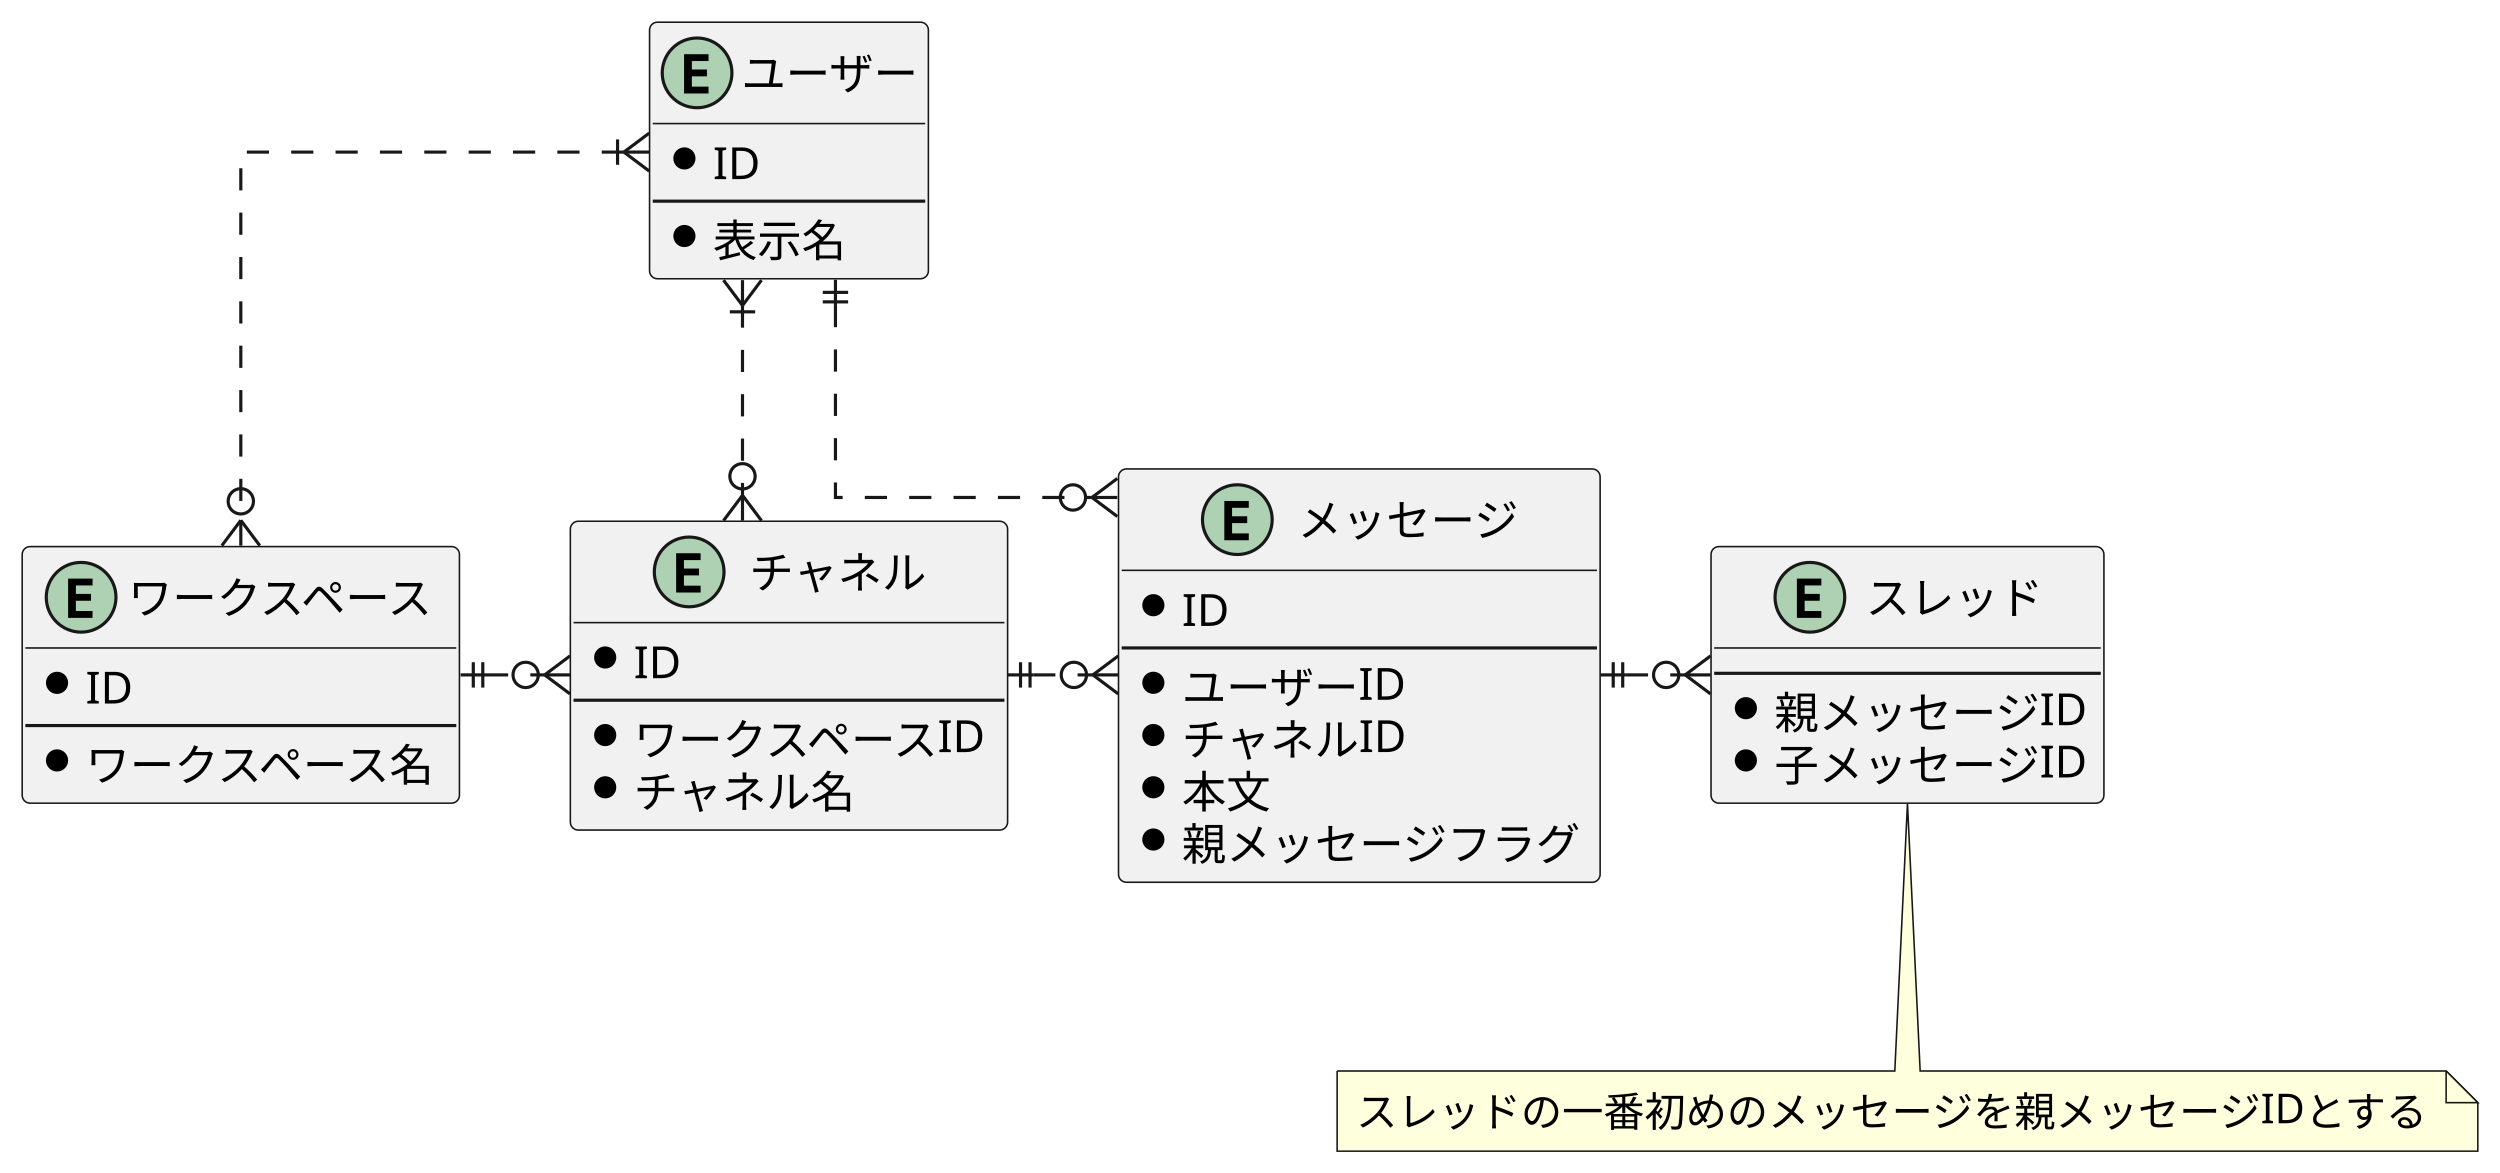
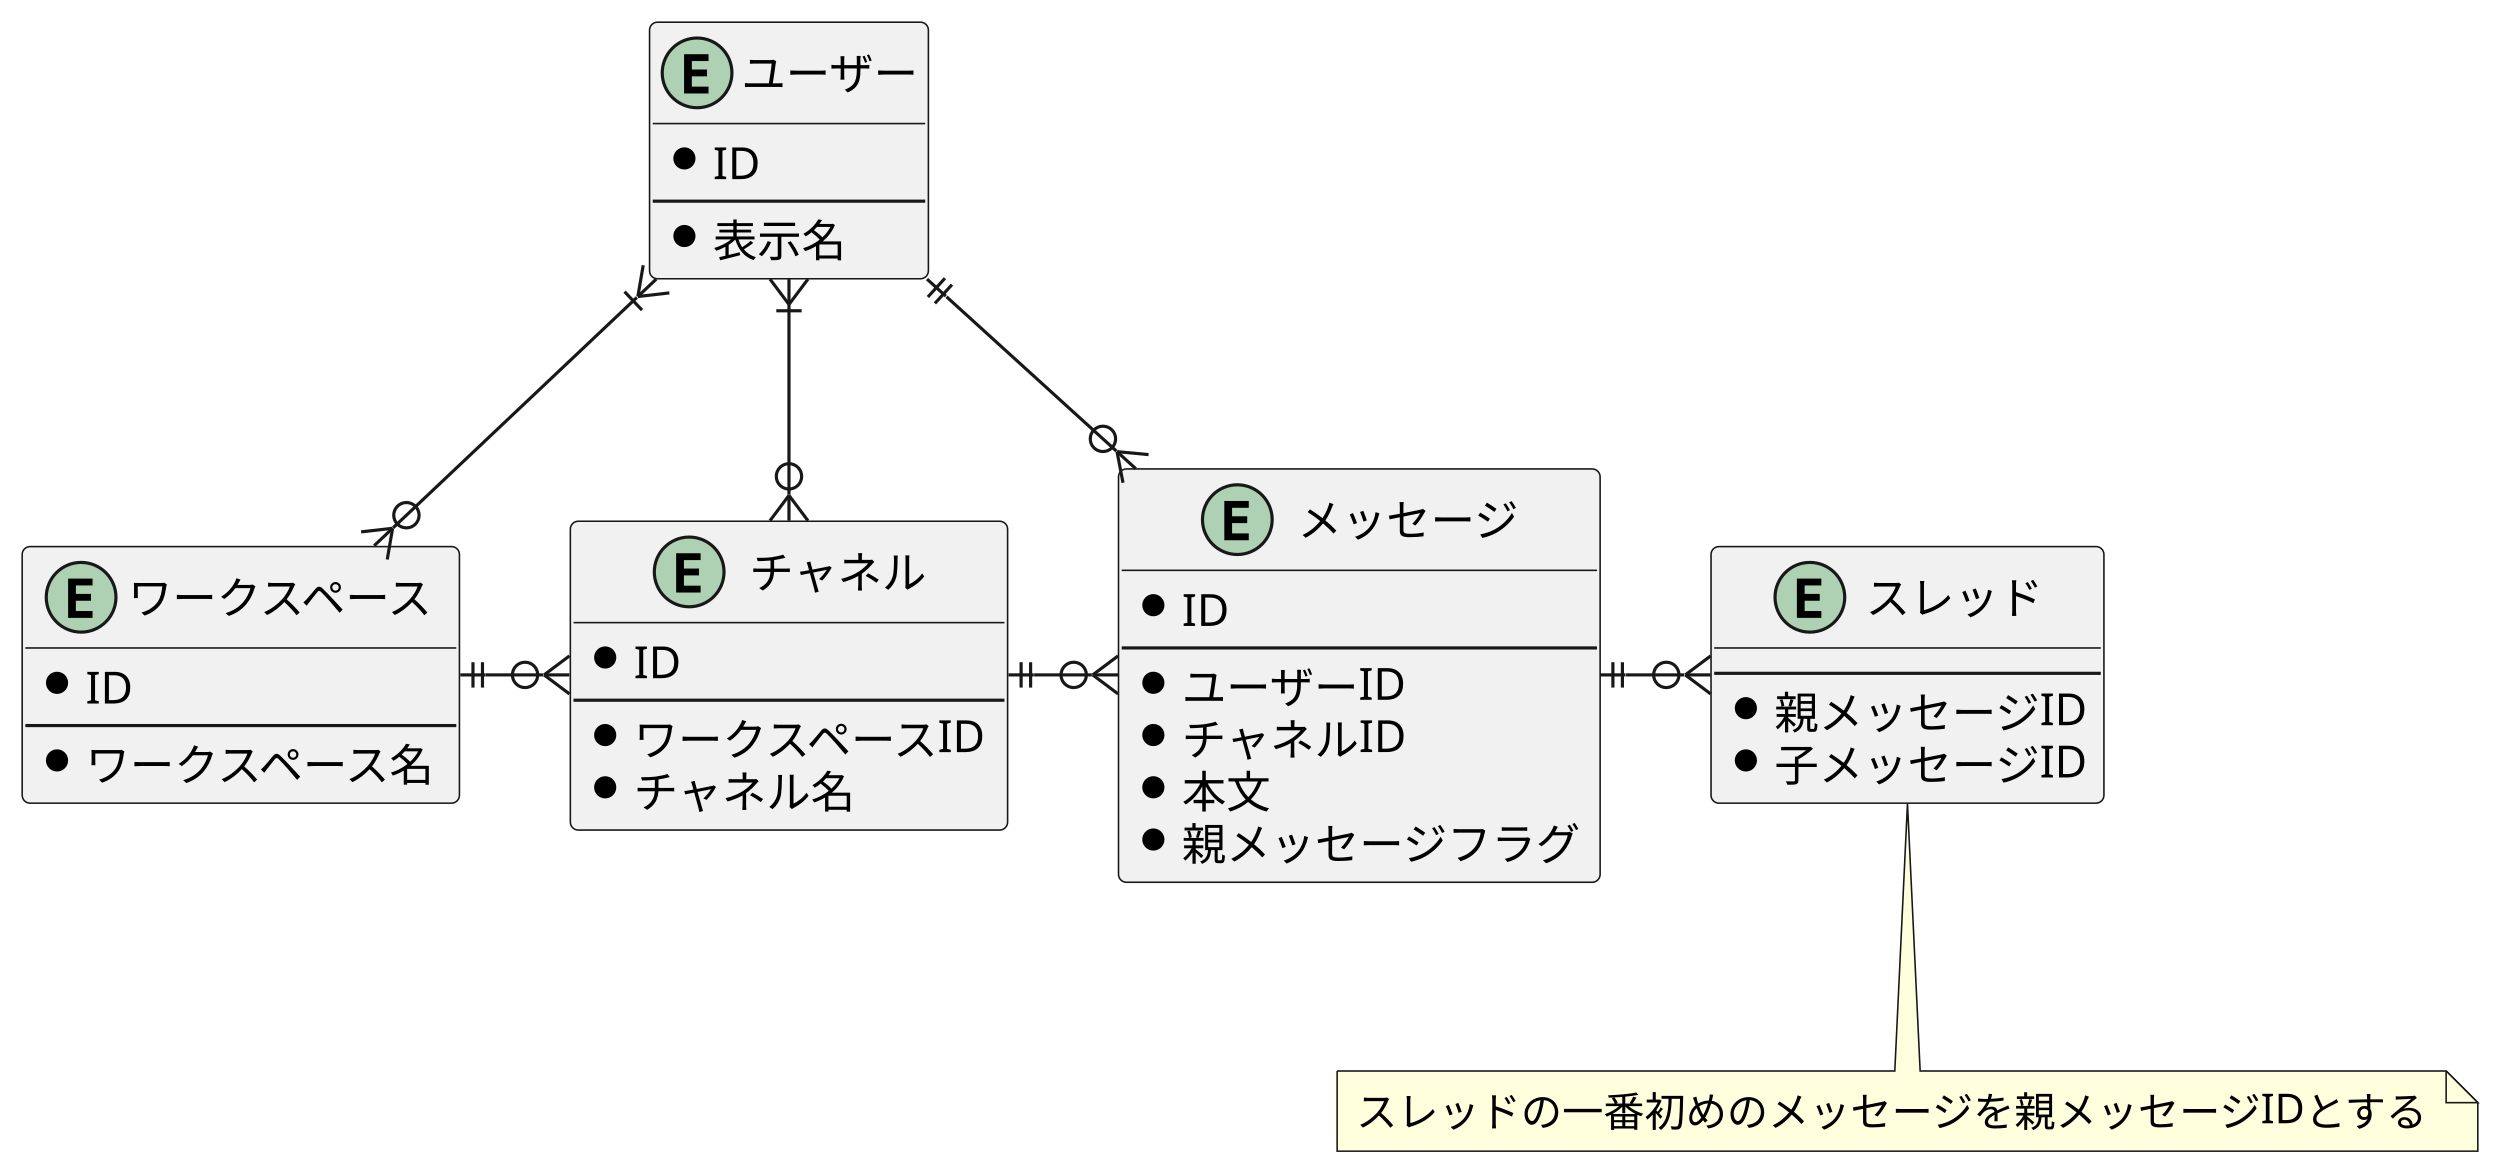
<svg xmlns="http://www.w3.org/2000/svg" contentStyleType="text/css" height="370px" preserveAspectRatio="none" style="width:789px;height:370px;background:#FFFFFF;" version="1.1" viewBox="0 0 789 370" width="789px" zoomAndPan="magnify">
  <defs />
  <g>
    <g id="elem_ワークスペース">
      <rect codeLine="8" fill="#F1F1F1" height="80.977" id="ワークスペース" rx="2.5" ry="2.5" style="stroke:#181818;stroke-width:0.5;" width="138" x="7" y="172.5" />
      <ellipse cx="25.6" cy="188.5" fill="#ADD1B2" rx="11" ry="11" style="stroke:#181818;stroke-width:1.0;" />
      <path d="M29.214,195 L21.494,195 L21.494,182.607 L29.214,182.607 L29.214,184.765 L23.943,184.765 L23.943,187.438 L28.716,187.438 L28.716,189.596 L23.943,189.596 L23.943,192.842 L29.214,192.842 Z " fill="#000000" />
      <text fill="#000000" font-family="sans-serif" font-size="14" lengthAdjust="spacing" textLength="98" x="40.4" y="193.791">ワークスペース</text>
      <line style="stroke:#181818;stroke-width:0.5;" x1="8" x2="144" y1="204.5" y2="204.5" />
      <ellipse cx="18" cy="215.5" fill="#000000" rx="3" ry="3" style="stroke:#000000;stroke-width:1.0;" />
      <text fill="#000000" font-family="sans-serif" font-size="14" lengthAdjust="spacing" textLength="14" x="27" y="222.035">ID</text>
      <line style="stroke:#181818;stroke-width:1.0;" x1="8" x2="144" y1="228.988" y2="228.988" />
      <ellipse cx="18" cy="239.988" fill="#000000" rx="3" ry="3" style="stroke:#000000;stroke-width:1.0;" />
      <text fill="#000000" font-family="sans-serif" font-size="14" lengthAdjust="spacing" textLength="112" x="27" y="246.523">ワークスペース名</text>
    </g>
    <g id="elem_チャネル">
      <rect codeLine="14" fill="#F1F1F1" height="97.465" id="チャネル" rx="2.5" ry="2.5" style="stroke:#181818;stroke-width:0.5;" width="138" x="180" y="164.5" />
      <ellipse cx="217.5" cy="180.5" fill="#ADD1B2" rx="11" ry="11" style="stroke:#181818;stroke-width:1.0;" />
      <path d="M221.114,187 L213.394,187 L213.394,174.607 L221.114,174.607 L221.114,176.765 L215.843,176.765 L215.843,179.438 L220.616,179.438 L220.616,181.596 L215.843,181.596 L215.843,184.842 L221.114,184.842 Z " fill="#000000" />
      <text fill="#000000" font-family="sans-serif" font-size="14" lengthAdjust="spacing" textLength="56" x="236.5" y="185.791">チャネル</text>
      <line style="stroke:#181818;stroke-width:0.5;" x1="181" x2="317" y1="196.5" y2="196.5" />
      <ellipse cx="191" cy="207.5" fill="#000000" rx="3" ry="3" style="stroke:#000000;stroke-width:1.0;" />
      <text fill="#000000" font-family="sans-serif" font-size="14" lengthAdjust="spacing" textLength="14" x="200" y="214.035">ID</text>
      <line style="stroke:#181818;stroke-width:1.0;" x1="181" x2="317" y1="220.988" y2="220.988" />
      <ellipse cx="191" cy="231.988" fill="#000000" rx="3" ry="3" style="stroke:#000000;stroke-width:1.0;" />
      <text fill="#000000" font-family="sans-serif" font-size="14" lengthAdjust="spacing" textLength="112" x="200" y="238.523">ワークスペースID</text>
      <ellipse cx="191" cy="248.477" fill="#000000" rx="3" ry="3" style="stroke:#000000;stroke-width:1.0;" />
      <text fill="#000000" font-family="sans-serif" font-size="14" lengthAdjust="spacing" textLength="70" x="200" y="255.012">チャネル名</text>
    </g>
    <g id="elem_メッセージ">
      <rect codeLine="21" fill="#F1F1F1" height="130.441" id="メッセージ" rx="2.5" ry="2.5" style="stroke:#181818;stroke-width:0.5;" width="152" x="353" y="148" />
      <ellipse cx="390.5" cy="164" fill="#ADD1B2" rx="11" ry="11" style="stroke:#181818;stroke-width:1.0;" />
      <path d="M394.114,170.5 L386.394,170.5 L386.394,158.107 L394.114,158.107 L394.114,160.265 L388.843,160.265 L388.843,162.938 L393.616,162.938 L393.616,165.096 L388.843,165.096 L388.843,168.342 L394.114,168.342 Z " fill="#000000" />
      <text fill="#000000" font-family="sans-serif" font-size="14" lengthAdjust="spacing" textLength="70" x="409.5" y="169.291">メッセージ</text>
      <line style="stroke:#181818;stroke-width:0.5;" x1="354" x2="504" y1="180" y2="180" />
      <ellipse cx="364" cy="191" fill="#000000" rx="3" ry="3" style="stroke:#000000;stroke-width:1.0;" />
      <text fill="#000000" font-family="sans-serif" font-size="14" lengthAdjust="spacing" textLength="14" x="373" y="197.535">ID</text>
      <line style="stroke:#181818;stroke-width:1.0;" x1="354" x2="504" y1="204.488" y2="204.488" />
      <ellipse cx="364" cy="215.488" fill="#000000" rx="3" ry="3" style="stroke:#000000;stroke-width:1.0;" />
      <text fill="#000000" font-family="sans-serif" font-size="14" lengthAdjust="spacing" textLength="70" x="373" y="222.023">ユーザーID</text>
      <ellipse cx="364" cy="231.977" fill="#000000" rx="3" ry="3" style="stroke:#000000;stroke-width:1.0;" />
      <text fill="#000000" font-family="sans-serif" font-size="14" lengthAdjust="spacing" textLength="70" x="373" y="238.512">チャネルID</text>
      <ellipse cx="364" cy="248.465" fill="#000000" rx="3" ry="3" style="stroke:#000000;stroke-width:1.0;" />
      <text fill="#000000" font-family="sans-serif" font-size="14" lengthAdjust="spacing" textLength="28" x="373" y="255">本文</text>
      <ellipse cx="364" cy="264.953" fill="#000000" rx="3" ry="3" style="stroke:#000000;stroke-width:1.0;" />
      <text fill="#000000" font-family="sans-serif" font-size="14" lengthAdjust="spacing" textLength="126" x="373" y="271.488">親メッセージフラグ</text>
    </g>
    <g id="elem_スレッド">
      <rect codeLine="30" fill="#F1F1F1" height="80.977" id="スレッド" rx="2.5" ry="2.5" style="stroke:#181818;stroke-width:0.5;" width="124" x="540" y="172.5" />
      <ellipse cx="571.2" cy="188.5" fill="#ADD1B2" rx="11" ry="11" style="stroke:#181818;stroke-width:1.0;" />
      <path d="M574.814,195 L567.095,195 L567.095,182.607 L574.814,182.607 L574.814,184.765 L569.543,184.765 L569.543,187.438 L574.316,187.438 L574.316,189.596 L569.543,189.596 L569.543,192.842 L574.814,192.842 Z " fill="#000000" />
      <text fill="#000000" font-family="sans-serif" font-size="14" lengthAdjust="spacing" textLength="56" x="588.8" y="193.791">スレッド</text>
      <line style="stroke:#181818;stroke-width:0.5;" x1="541" x2="663" y1="204.5" y2="204.5" />
      <line style="stroke:#181818;stroke-width:1.0;" x1="541" x2="663" y1="212.5" y2="212.5" />
      <ellipse cx="551" cy="223.5" fill="#000000" rx="3" ry="3" style="stroke:#000000;stroke-width:1.0;" />
      <text fill="#000000" font-family="sans-serif" font-size="14" lengthAdjust="spacing" textLength="98" x="560" y="230.035">親メッセージID</text>
      <ellipse cx="551" cy="239.988" fill="#000000" rx="3" ry="3" style="stroke:#000000;stroke-width:1.0;" />
      <text fill="#000000" font-family="sans-serif" font-size="14" lengthAdjust="spacing" textLength="98" x="560" y="246.523">子メッセージID</text>
    </g>
    <g id="elem_ユーザー">
      <rect codeLine="37" fill="#F1F1F1" height="80.977" id="ユーザー" rx="2.5" ry="2.5" style="stroke:#181818;stroke-width:0.5;" width="88" x="205" y="7" />
      <ellipse cx="220" cy="23" fill="#ADD1B2" rx="11" ry="11" style="stroke:#181818;stroke-width:1.0;" />
      <path d="M223.614,29.5 L215.894,29.5 L215.894,17.107 L223.614,17.107 L223.614,19.265 L218.343,19.265 L218.343,21.938 L223.116,21.938 L223.116,24.096 L218.343,24.096 L218.343,27.342 L223.614,27.342 Z " fill="#000000" />
      <text fill="#000000" font-family="sans-serif" font-size="14" lengthAdjust="spacing" textLength="56" x="234" y="28.291">ユーザー</text>
      <line style="stroke:#181818;stroke-width:0.5;" x1="206" x2="292" y1="39" y2="39" />
      <ellipse cx="216" cy="50" fill="#000000" rx="3" ry="3" style="stroke:#000000;stroke-width:1.0;" />
      <text fill="#000000" font-family="sans-serif" font-size="14" lengthAdjust="spacing" textLength="14" x="225" y="56.535">ID</text>
      <line style="stroke:#181818;stroke-width:1.0;" x1="206" x2="292" y1="63.488" y2="63.488" />
      <ellipse cx="216" cy="74.488" fill="#000000" rx="3" ry="3" style="stroke:#000000;stroke-width:1.0;" />
      <text fill="#000000" font-family="sans-serif" font-size="14" lengthAdjust="spacing" textLength="42" x="225" y="81.023">表示名</text>
    </g>
    <g id="elem_GMN13">
-       <path d="M422,338 L422,363.31 A0,0 0 0 0 422,363.31 L782,363.31 A0,0 0 0 0 782,363.31 L782,348 L772,338 L606,338 L602,253.51 L598,338 L422,338 A0,0 0 0 0 422,338 " fill="#FEFFDD" style="stroke:#181818;stroke-width:0.5;" />
+       <path d="M422,338 L422,363.31 A0,0 0 0 0 422,363.31 L782,363.31 A0,0 0 0 0 782,363.31 L782,348 L772,338 L606,338 L602,253.56 L598,338 L422,338 A0,0 0 0 0 422,338 " fill="#FEFFDD" style="stroke:#181818;stroke-width:0.5;" />
      <path d="M772,338 L772,348 L782,348 L772,338 " fill="#FEFFDD" style="stroke:#181818;stroke-width:0.5;" />
      <text fill="#000000" font-family="sans-serif" font-size="13" lengthAdjust="spacing" textLength="339" x="428" y="355.568">スレッドの一番初めのメッセージを親メッセージIDとする</text>
    </g>
    <g id="link_ワークスペース_チャネル">
-       <path codeLine="43" d="M153.37,213 C153.37,213 171.9,213 171.9,213 " fill="none" id="ワークスペース-チャネル" style="stroke:#181818;stroke-width:1.0;stroke-dasharray:7.0,7.0;" />
-       <line style="stroke:#181818;stroke-width:1.0;" x1="171.9" x2="179.9" y1="213" y2="207" />
-       <line style="stroke:#181818;stroke-width:1.0;" x1="171.9" x2="179.9" y1="213" y2="219" />
-       <line style="stroke:#181818;stroke-width:1.0;" x1="171.9" x2="179.9" y1="213" y2="213" />
-       <ellipse cx="165.9" cy="213" fill="none" rx="4" ry="4" style="stroke:#181818;stroke-width:1.0;" />
-       <line style="stroke:#181818;stroke-width:1.0;" x1="149.37" x2="149.37" y1="217" y2="209" />
-       <line style="stroke:#181818;stroke-width:1.0;" x1="152.37" x2="152.37" y1="217" y2="209" />
-       <line style="stroke:#181818;stroke-width:1.0;" x1="153.37" x2="145.37" y1="213" y2="213" />
+       <path codeLine="43" d="M153.34,213 C159.38,213 165.43,213 171.47,213 " fill="none" id="ワークスペース-チャネル" style="stroke:#181818;stroke-width:1.0;" />
+       <line style="stroke:#181818;stroke-width:1.0;" x1="171.71" x2="179.71" y1="213" y2="207" />
+       <line style="stroke:#181818;stroke-width:1.0;" x1="171.71" x2="179.71" y1="213" y2="219" />
+       <line style="stroke:#181818;stroke-width:1.0;" x1="171.71" x2="179.71" y1="213" y2="213" />
+       <ellipse cx="165.71" cy="213" fill="none" rx="4" ry="4" style="stroke:#181818;stroke-width:1.0;" />
+       <line style="stroke:#181818;stroke-width:1.0;" x1="149.27" x2="149.27" y1="217" y2="209" />
+       <line style="stroke:#181818;stroke-width:1.0;" x1="152.27" x2="152.27" y1="217" y2="209" />
+       <line style="stroke:#181818;stroke-width:1.0;" x1="153.27" x2="145.27" y1="213" y2="213" />
    </g>
    <g id="link_チャネル_メッセージ">
-       <path codeLine="44" d="M326.08,213 C326.08,213 344.92,213 344.92,213 " fill="none" id="チャネル-メッセージ" style="stroke:#181818;stroke-width:1.0;stroke-dasharray:7.0,7.0;" />
-       <line style="stroke:#181818;stroke-width:1.0;" x1="344.92" x2="352.92" y1="213" y2="207" />
-       <line style="stroke:#181818;stroke-width:1.0;" x1="344.92" x2="352.92" y1="213" y2="219" />
-       <line style="stroke:#181818;stroke-width:1.0;" x1="344.92" x2="352.92" y1="213" y2="213" />
-       <ellipse cx="338.92" cy="213" fill="none" rx="4" ry="4" style="stroke:#181818;stroke-width:1.0;" />
-       <line style="stroke:#181818;stroke-width:1.0;" x1="322.08" x2="322.08" y1="217" y2="209" />
-       <line style="stroke:#181818;stroke-width:1.0;" x1="325.08" x2="325.08" y1="217" y2="209" />
-       <line style="stroke:#181818;stroke-width:1.0;" x1="326.08" x2="318.08" y1="213" y2="213" />
+       <path codeLine="44" d="M326.37,213 C332.44,213 338.51,213 344.58,213 " fill="none" id="チャネル-メッセージ" style="stroke:#181818;stroke-width:1.0;" />
+       <line style="stroke:#181818;stroke-width:1.0;" x1="344.86" x2="352.86" y1="213" y2="207" />
+       <line style="stroke:#181818;stroke-width:1.0;" x1="344.86" x2="352.86" y1="213" y2="219" />
+       <line style="stroke:#181818;stroke-width:1.0;" x1="344.86" x2="352.86" y1="213" y2="213" />
+       <ellipse cx="338.86" cy="213" fill="none" rx="4" ry="4" style="stroke:#181818;stroke-width:1.0;" />
+       <line style="stroke:#181818;stroke-width:1.0;" x1="322.26" x2="322.26" y1="217" y2="209" />
+       <line style="stroke:#181818;stroke-width:1.0;" x1="325.26" x2="325.26" y1="217" y2="209" />
+       <line style="stroke:#181818;stroke-width:1.0;" x1="326.26" x2="318.26" y1="213" y2="213" />
    </g>
    <g id="link_メッセージ_スレッド">
-       <path codeLine="45" d="M513.13,213 C513.13,213 531.85,213 531.85,213 " fill="none" id="メッセージ-スレッド" style="stroke:#181818;stroke-width:1.0;stroke-dasharray:7.0,7.0;" />
-       <line style="stroke:#181818;stroke-width:1.0;" x1="531.85" x2="539.85" y1="213" y2="207" />
-       <line style="stroke:#181818;stroke-width:1.0;" x1="531.85" x2="539.85" y1="213" y2="219" />
-       <line style="stroke:#181818;stroke-width:1.0;" x1="531.85" x2="539.85" y1="213" y2="213" />
-       <ellipse cx="525.85" cy="213" fill="none" rx="4" ry="4" style="stroke:#181818;stroke-width:1.0;" />
-       <line style="stroke:#181818;stroke-width:1.0;" x1="509.13" x2="509.13" y1="217" y2="209" />
-       <line style="stroke:#181818;stroke-width:1.0;" x1="512.13" x2="512.13" y1="217" y2="209" />
-       <line style="stroke:#181818;stroke-width:1.0;" x1="513.13" x2="505.13" y1="213" y2="213" />
+       <path codeLine="45" d="M513.19,213 C519.31,213 525.42,213 531.54,213 " fill="none" id="メッセージ-スレッド" style="stroke:#181818;stroke-width:1.0;" />
+       <line style="stroke:#181818;stroke-width:1.0;" x1="531.88" x2="539.88" y1="213" y2="207" />
+       <line style="stroke:#181818;stroke-width:1.0;" x1="531.88" x2="539.88" y1="213" y2="219" />
+       <line style="stroke:#181818;stroke-width:1.0;" x1="531.88" x2="539.88" y1="213" y2="213" />
+       <ellipse cx="525.88" cy="213" fill="none" rx="4" ry="4" style="stroke:#181818;stroke-width:1.0;" />
+       <line style="stroke:#181818;stroke-width:1.0;" x1="509.03" x2="509.03" y1="217" y2="209" />
+       <line style="stroke:#181818;stroke-width:1.0;" x1="512.03" x2="512.03" y1="217" y2="209" />
+       <line style="stroke:#181818;stroke-width:1.0;" x1="513.03" x2="505.03" y1="213" y2="213" />
    </g>
    <g id="link_ユーザー_ワークスペース">
-       <path codeLine="46" d="M196.9,48 C196.9,48 76,48 76,48 C76,48 76,164.21 76,164.21 " fill="none" id="ユーザー-ワークスペース" style="stroke:#181818;stroke-width:1.0;stroke-dasharray:7.0,7.0;" />
-       <line style="stroke:#181818;stroke-width:1.0;" x1="76" x2="82" y1="164.21" y2="172.21" />
-       <line style="stroke:#181818;stroke-width:1.0;" x1="76" x2="70" y1="164.21" y2="172.21" />
-       <line style="stroke:#181818;stroke-width:1.0;" x1="76" x2="76" y1="164.21" y2="172.21" />
-       <ellipse cx="76" cy="158.21" fill="none" rx="4" ry="4" style="stroke:#181818;stroke-width:1.0;" />
-       <line style="stroke:#181818;stroke-width:1.0;" x1="196.9" x2="204.9" y1="48" y2="42" />
-       <line style="stroke:#181818;stroke-width:1.0;" x1="196.9" x2="204.9" y1="48" y2="54" />
-       <line style="stroke:#181818;stroke-width:1.0;" x1="196.9" x2="204.9" y1="48" y2="48" />
-       <line style="stroke:#181818;stroke-width:1.0;" x1="194.9" x2="194.9" y1="44" y2="52" />
+       <path codeLine="46" d="M200.98,93.88 C177,116.54 148.07,143.89 124.08,166.56 " fill="none" id="ユーザー-ワークスペース" style="stroke:#181818;stroke-width:1.0;" />
+       <line style="stroke:#181818;stroke-width:1.0;" x1="123.902" x2="122.213" y1="166.722" y2="176.579" />
+       <line style="stroke:#181818;stroke-width:1.0;" x1="123.902" x2="113.967" y1="166.722" y2="167.861" />
+       <line style="stroke:#181818;stroke-width:1.0;" x1="123.902" x2="118.09" y1="166.722" y2="172.22" />
+       <ellipse cx="128.261" cy="162.599" fill="none" rx="4" ry="4" style="stroke:#181818;stroke-width:1.0;" />
+       <line style="stroke:#181818;stroke-width:1.0;" x1="201.308" x2="202.997" y1="93.578" y2="83.721" />
+       <line style="stroke:#181818;stroke-width:1.0;" x1="201.308" x2="211.243" y1="93.578" y2="92.439" />
+       <line style="stroke:#181818;stroke-width:1.0;" x1="201.308" x2="207.12" y1="93.578" y2="88.08" />
+       <line style="stroke:#181818;stroke-width:1.0;" x1="197.107" x2="202.604" y1="92.046" y2="97.858" />
    </g>
    <g id="link_ユーザー_チャネル">
-       <path codeLine="47" d="M234.33,96.41 C234.33,96.41 234.33,156.32 234.33,156.32 " fill="none" id="ユーザー-チャネル" style="stroke:#181818;stroke-width:1.0;stroke-dasharray:7.0,7.0;" />
-       <line style="stroke:#181818;stroke-width:1.0;" x1="234.33" x2="240.33" y1="156.32" y2="164.32" />
-       <line style="stroke:#181818;stroke-width:1.0;" x1="234.33" x2="228.33" y1="156.32" y2="164.32" />
-       <line style="stroke:#181818;stroke-width:1.0;" x1="234.33" x2="234.33" y1="156.32" y2="164.32" />
-       <ellipse cx="234.33" cy="150.32" fill="none" rx="4" ry="4" style="stroke:#181818;stroke-width:1.0;" />
-       <line style="stroke:#181818;stroke-width:1.0;" x1="234.33" x2="228.33" y1="96.41" y2="88.41" />
-       <line style="stroke:#181818;stroke-width:1.0;" x1="234.33" x2="240.33" y1="96.41" y2="88.41" />
-       <line style="stroke:#181818;stroke-width:1.0;" x1="234.33" x2="234.33" y1="96.41" y2="88.41" />
-       <line style="stroke:#181818;stroke-width:1.0;" x1="230.33" x2="238.33" y1="98.41" y2="98.41" />
+       <path codeLine="47" d="M249,96.1 C249,114.89 249,136.6 249,156.12 " fill="none" id="ユーザー-チャネル" style="stroke:#181818;stroke-width:1.0;" />
+       <line style="stroke:#181818;stroke-width:1.0;" x1="249" x2="255" y1="156.34" y2="164.34" />
+       <line style="stroke:#181818;stroke-width:1.0;" x1="249" x2="243" y1="156.34" y2="164.34" />
+       <line style="stroke:#181818;stroke-width:1.0;" x1="249" x2="249" y1="156.34" y2="164.34" />
+       <ellipse cx="249" cy="150.34" fill="none" rx="4" ry="4" style="stroke:#181818;stroke-width:1.0;" />
+       <line style="stroke:#181818;stroke-width:1.0;" x1="249" x2="243" y1="96.08" y2="88.08" />
+       <line style="stroke:#181818;stroke-width:1.0;" x1="249" x2="255" y1="96.08" y2="88.08" />
+       <line style="stroke:#181818;stroke-width:1.0;" x1="249" x2="249" y1="96.08" y2="88.08" />
+       <line style="stroke:#181818;stroke-width:1.0;" x1="245" x2="253" y1="98.08" y2="98.08" />
    </g>
    <g id="link_ユーザー_メッセージ">
-       <path codeLine="48" d="M263.67,96.27 C263.67,96.27 263.67,157 263.67,157 C263.67,157 344.62,157 344.62,157 " fill="none" id="ユーザー-メッセージ" style="stroke:#181818;stroke-width:1.0;stroke-dasharray:7.0,7.0;" />
-       <line style="stroke:#181818;stroke-width:1.0;" x1="344.62" x2="352.62" y1="157" y2="151" />
-       <line style="stroke:#181818;stroke-width:1.0;" x1="344.62" x2="352.62" y1="157" y2="163" />
-       <line style="stroke:#181818;stroke-width:1.0;" x1="344.62" x2="352.62" y1="157" y2="157" />
-       <ellipse cx="338.62" cy="157" fill="none" rx="4" ry="4" style="stroke:#181818;stroke-width:1.0;" />
-       <line style="stroke:#181818;stroke-width:1.0;" x1="259.67" x2="267.67" y1="92.27" y2="92.27" />
-       <line style="stroke:#181818;stroke-width:1.0;" x1="259.67" x2="267.67" y1="95.27" y2="95.27" />
-       <line style="stroke:#181818;stroke-width:1.0;" x1="263.67" x2="263.67" y1="96.27" y2="88.27" />
+       <path codeLine="48" d="M298.72,93.66 C315.3,108.72 334.18,125.88 352.33,142.36 " fill="none" id="ユーザー-メッセージ" style="stroke:#181818;stroke-width:1.0;" />
+       <line style="stroke:#181818;stroke-width:1.0;" x1="352.529" x2="362.484" y1="142.541" y2="143.479" />
+       <line style="stroke:#181818;stroke-width:1.0;" x1="352.529" x2="354.416" y1="142.541" y2="152.361" />
+       <line style="stroke:#181818;stroke-width:1.0;" x1="352.529" x2="358.45" y1="142.541" y2="147.92" />
+       <ellipse cx="348.087" cy="138.506" fill="none" rx="4" ry="4" style="stroke:#181818;stroke-width:1.0;" />
+       <line style="stroke:#181818;stroke-width:1.0;" x1="292.834" x2="298.221" y1="93.731" y2="87.816" />
+       <line style="stroke:#181818;stroke-width:1.0;" x1="295.052" x2="300.439" y1="95.751" y2="89.836" />
+       <line style="stroke:#181818;stroke-width:1.0;" x1="298.485" x2="292.57" y1="93.466" y2="88.08" />
    </g>
  </g>
</svg>
